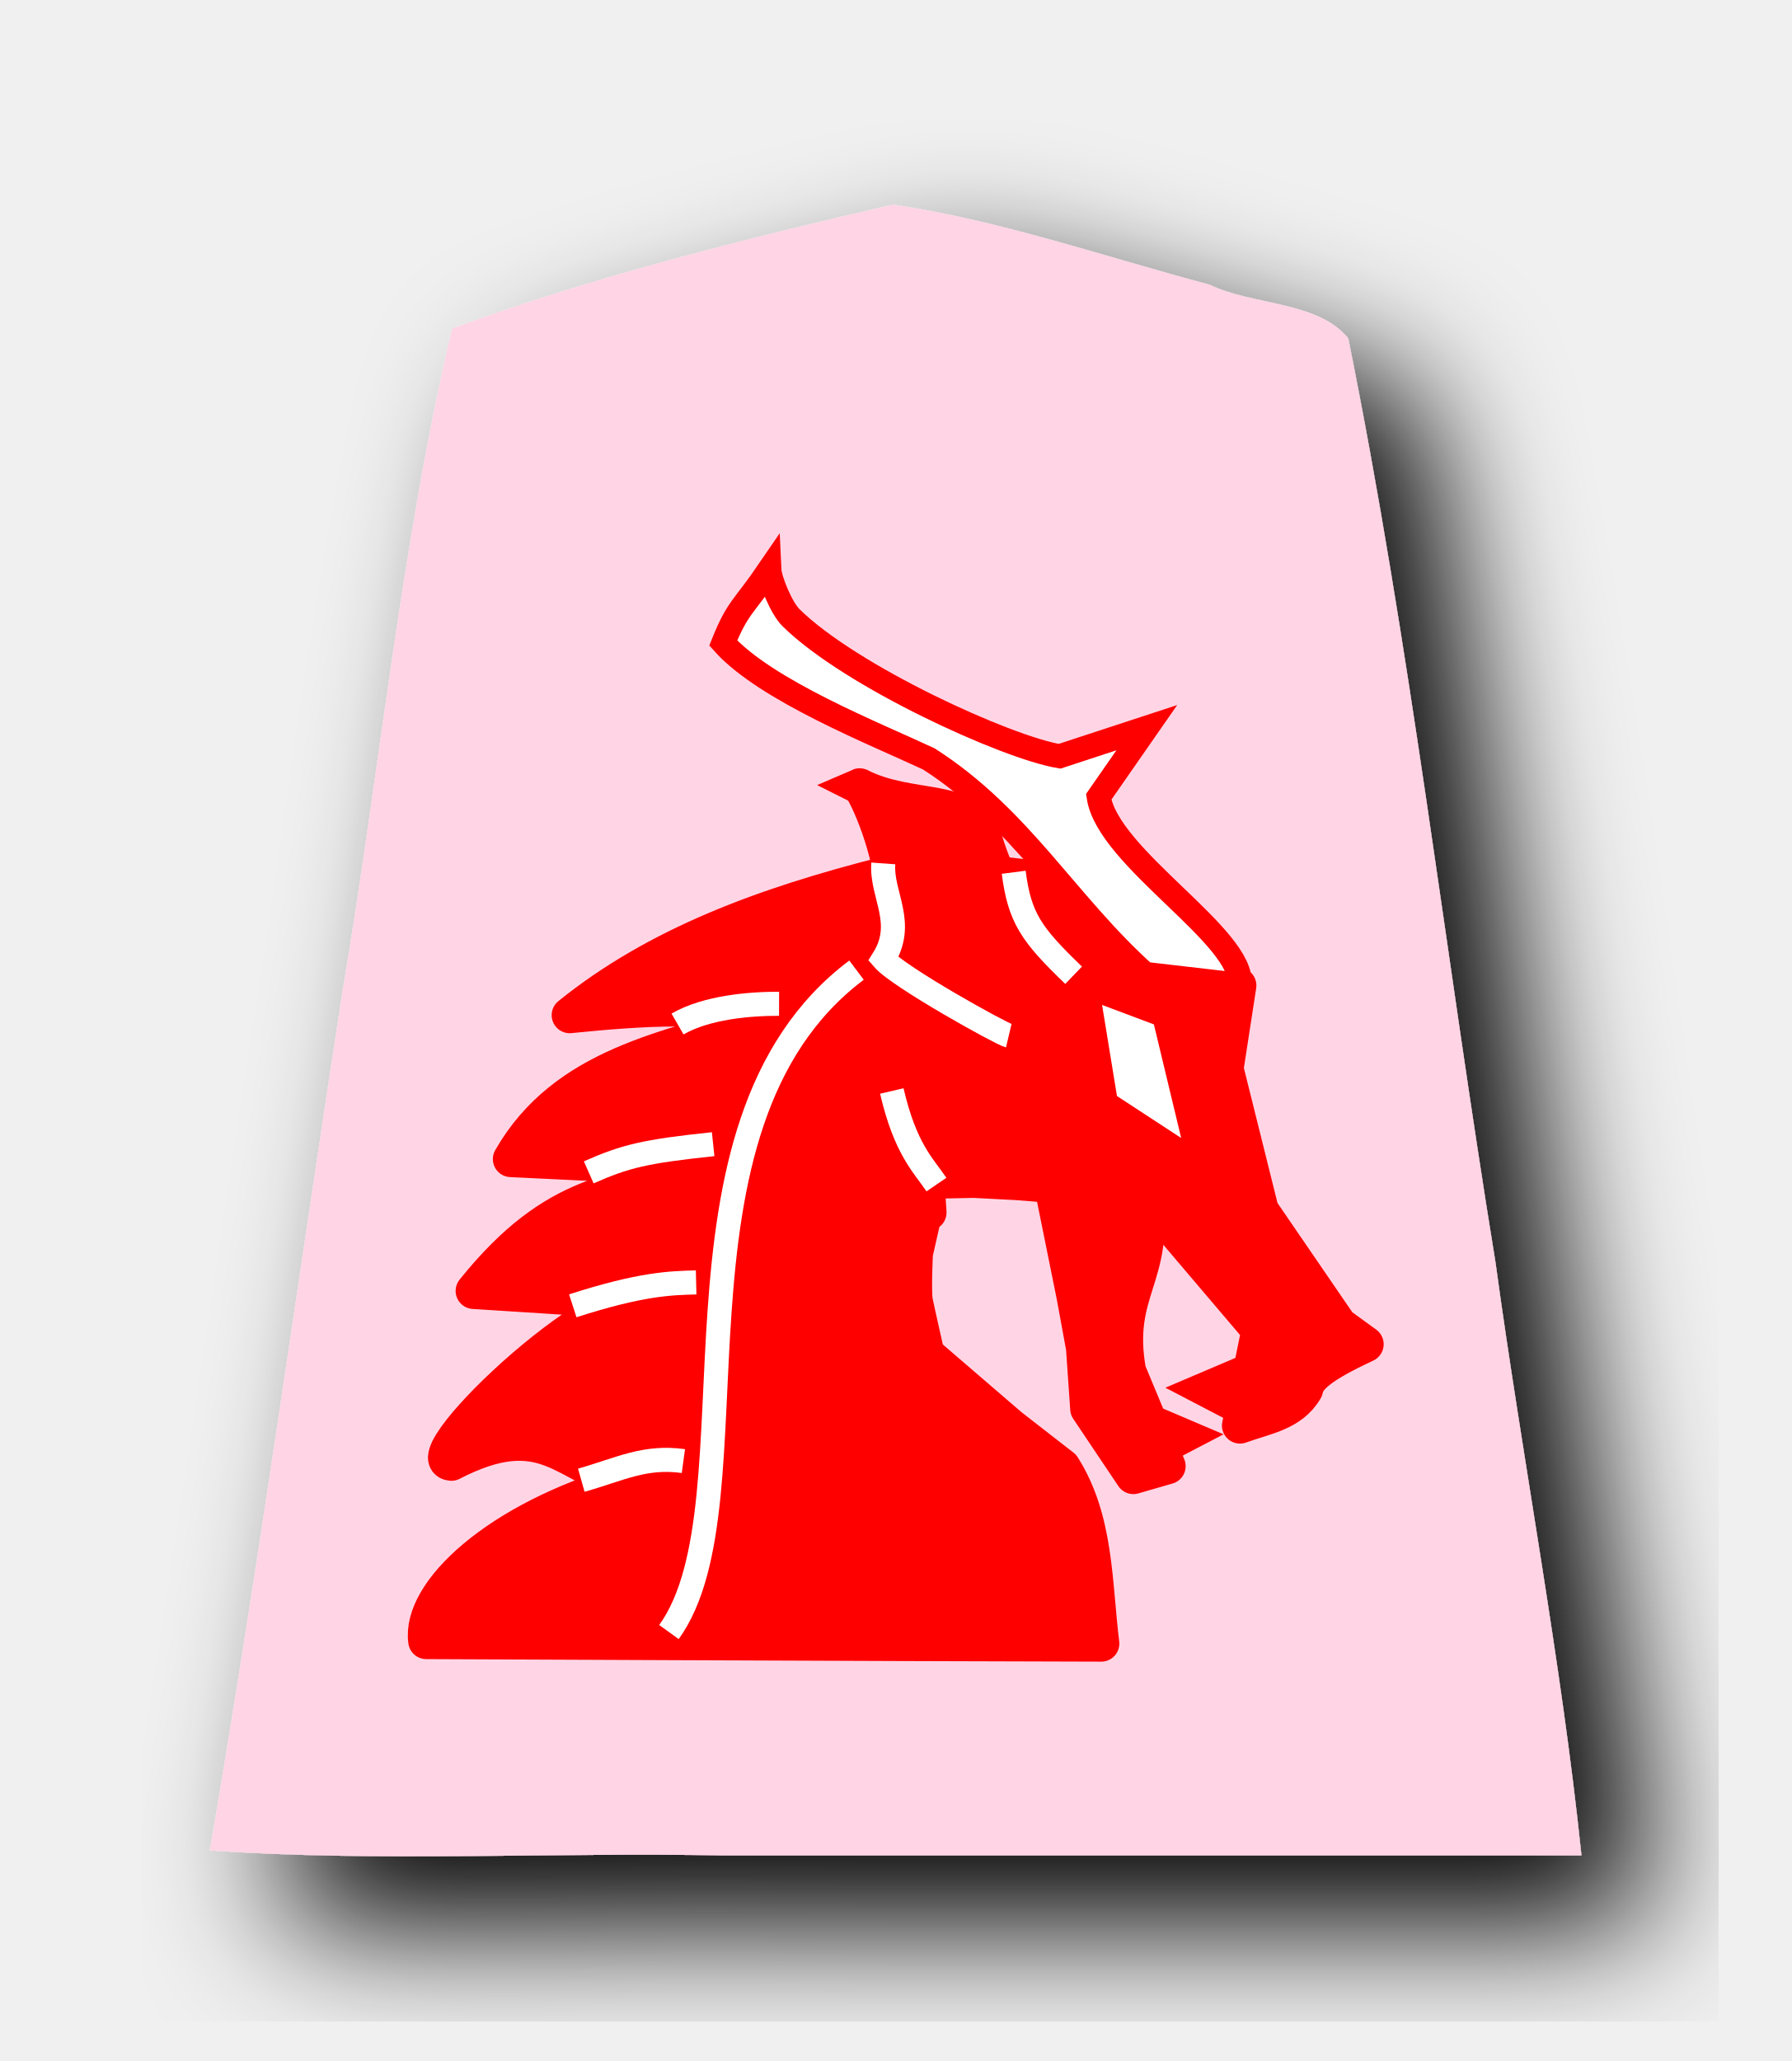
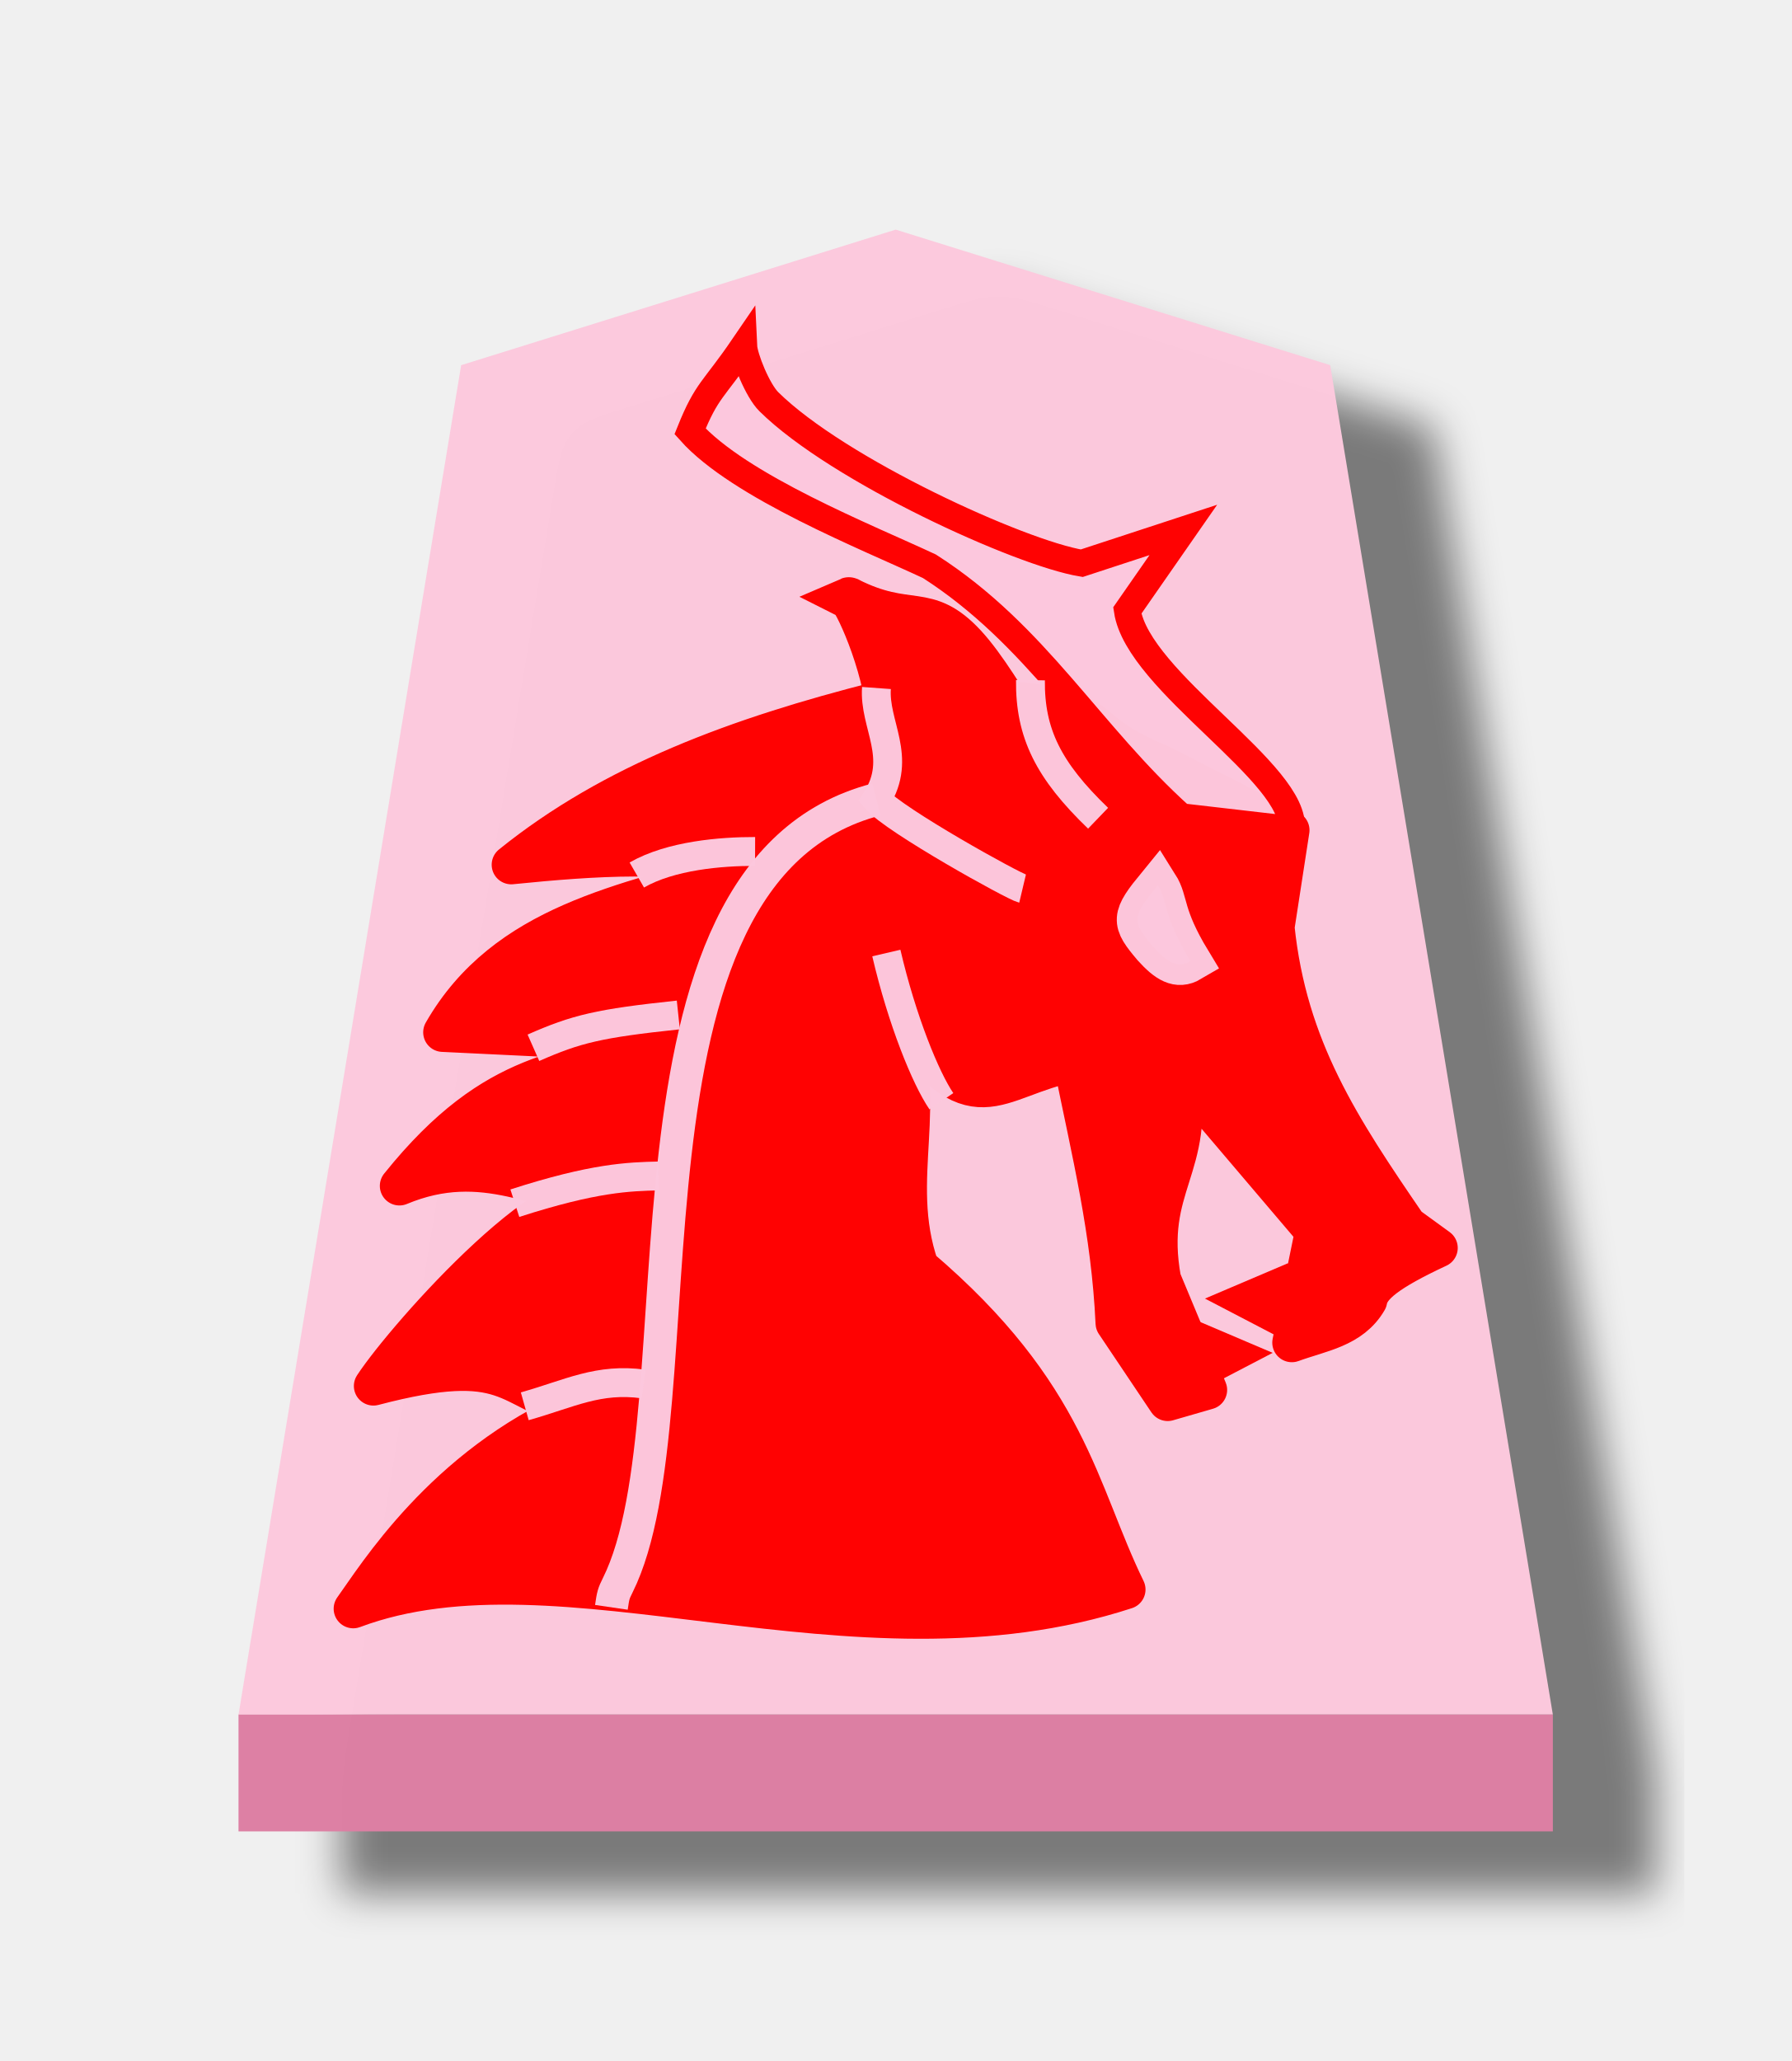
<svg xmlns="http://www.w3.org/2000/svg" width="52.157" height="60" version="1.1" id="svg1717">
  <defs id="defs1721">
    <filter style="color-interpolation-filters:sRGB" id="filter1552">
      <feFlood flood-opacity="0.498" flood-color="rgb(0,0,0)" result="flood" id="feFlood1542" />
      <feComposite in="flood" in2="SourceGraphic" operator="in" result="composite1" id="feComposite1544" />
      <feGaussianBlur in="composite1" stdDeviation="2.5" result="blur" id="feGaussianBlur1546" />
      <feOffset dx="4.57967e-15" dy="4.41314e-15" result="offset" id="feOffset1548" />
      <feComposite in="SourceGraphic" in2="offset" operator="over" result="composite2" id="feComposite1550" />
    </filter>
    <filter style="color-interpolation-filters:sRGB" id="filter1540">
      <feFlood flood-opacity="0.498" flood-color="rgb(0,0,0)" result="flood" id="feFlood1530" />
      <feComposite in="flood" in2="SourceGraphic" operator="in" result="composite1" id="feComposite1532" />
      <feGaussianBlur in="composite1" stdDeviation="2.5" result="blur" id="feGaussianBlur1534" />
      <feOffset dx="4.57967e-15" dy="4.41314e-15" result="offset" id="feOffset1536" />
      <feComposite in="SourceGraphic" in2="offset" operator="over" result="composite2" id="feComposite1538" />
    </filter>
    <filter id="drop-shadow-9">
      <feGaussianBlur in="SourceAlpha" result="blur" stdDeviation="2" id="feGaussianBlur5056" />
      <feOffset result="offsetBlur" dx="2" dy="2" id="feOffset5058" />
      <feBlend in="SourceGraphic" in2="offsetBlur" mode="normal" id="feBlend5060" />
    </filter>
    <filter id="drop-shadow-2">
      <feGaussianBlur in="SourceAlpha" result="blur" stdDeviation="2" id="feGaussianBlur6807" />
      <feOffset result="offsetBlur" dx="2" dy="2" id="feOffset6809" />
      <feBlend in="SourceGraphic" in2="offsetBlur" mode="normal" id="feBlend6811" />
    </filter>
    <filter id="drop-shadow-2-8">
      <feGaussianBlur in="SourceAlpha" result="blur" stdDeviation="2" id="feGaussianBlur6807-2" />
      <feOffset result="offsetBlur" dx="2" dy="2" id="feOffset6809-8" />
      <feBlend in="SourceGraphic" in2="offsetBlur" mode="normal" id="feBlend6811-0" />
    </filter>
    <filter id="drop-shadow-6">
      <feGaussianBlur in="SourceAlpha" result="blur" stdDeviation="2" id="feGaussianBlur5056-9" />
      <feOffset result="offsetBlur" dx="2" dy="2" id="feOffset5058-0" />
      <feBlend in="SourceGraphic" in2="offsetBlur" mode="normal" id="feBlend5060-9" />
    </filter>
    <filter id="drop-shadow-27">
      <feGaussianBlur in="SourceAlpha" result="blur" stdDeviation="2" id="feGaussianBlur5056-5" />
      <feOffset result="offsetBlur" dx="2" dy="2" id="feOffset5058-6" />
      <feBlend in="SourceGraphic" in2="offsetBlur" mode="normal" id="feBlend5060-96" />
    </filter>
    <filter id="drop-shadow-2-88">
      <feGaussianBlur in="SourceAlpha" result="blur" stdDeviation="2" id="feGaussianBlur6807-1" />
      <feOffset result="offsetBlur" dx="2" dy="2" id="feOffset6809-5" />
      <feBlend in="SourceGraphic" in2="offsetBlur" mode="normal" id="feBlend6811-7" />
    </filter>
    <filter id="drop-shadow-2-6">
      <feGaussianBlur in="SourceAlpha" result="blur" stdDeviation="2" id="feGaussianBlur6807-4" />
      <feOffset result="offsetBlur" dx="2" dy="2" id="feOffset6809-6" />
      <feBlend in="SourceGraphic" in2="offsetBlur" mode="normal" id="feBlend6811-8" />
    </filter>
    <filter id="drop-shadow-62">
      <feGaussianBlur in="SourceAlpha" result="blur" stdDeviation="2" id="feGaussianBlur5056-7" />
      <feOffset result="offsetBlur" dx="2" dy="2" id="feOffset5058-9" />
      <feBlend in="SourceGraphic" in2="offsetBlur" mode="normal" id="feBlend5060-1" />
    </filter>
    <filter id="drop-shadow-1">
      <feGaussianBlur in="SourceAlpha" result="blur" stdDeviation="2" id="feGaussianBlur5056-0" />
      <feOffset result="offsetBlur" dx="2" dy="2" id="feOffset5058-7" />
      <feBlend in="SourceGraphic" in2="offsetBlur" mode="normal" id="feBlend5060-4" />
    </filter>
+     <filter id="drop-shadow-2-67">
+       <feGaussianBlur in="SourceAlpha" result="blur" stdDeviation="2" id="feGaussianBlur6807-7" />
+       <feOffset result="offsetBlur" dx="2" dy="2" id="feOffset6809-4" />
+       <feBlend in="SourceGraphic" in2="offsetBlur" mode="normal" id="feBlend6811-74" />
+     </filter>
+     <filter id="drop-shadow-2-86">
+       <feGaussianBlur in="SourceAlpha" result="blur" stdDeviation="2" id="feGaussianBlur6807-6" />
+       <feOffset result="offsetBlur" dx="2" dy="2" id="feOffset6809-9" />
+       <feBlend in="SourceGraphic" in2="offsetBlur" mode="normal" id="feBlend6811-1" />
+     </filter>
+     <filter id="drop-shadow-22">
+       <feGaussianBlur in="SourceAlpha" result="blur" stdDeviation="2" id="feGaussianBlur5056-0-5" />
+       <feOffset result="offsetBlur" dx="2" dy="2" id="feOffset5058-0-0" />
+       <feBlend in="SourceGraphic" in2="offsetBlur" mode="normal" id="feBlend5060-0" />
+     </filter>
+     <filter id="drop-shadow-2-8-6">
+       <feGaussianBlur in="SourceAlpha" result="blur" stdDeviation="2" id="feGaussianBlur6807-40" />
+       <feOffset result="offsetBlur" dx="2" dy="2" id="feOffset6809-4-3" />
+       <feBlend in="SourceGraphic" in2="offsetBlur" mode="normal" id="feBlend6811-3" />
+     </filter>
+     <filter id="drop-shadow-5">
+       <feGaussianBlur in="SourceAlpha" result="blur" stdDeviation="2" id="feGaussianBlur5056-6" />
+       <feOffset result="offsetBlur" dx="2" dy="2" id="feOffset5058-2" />
+       <feBlend in="SourceGraphic" in2="offsetBlur" mode="normal" id="feBlend5060-8" />
+     </filter>
+     <filter id="drop-shadow-5-9">
+       <feGaussianBlur in="SourceAlpha" result="blur" stdDeviation="2" id="feGaussianBlur5056-6-0" />
+       <feOffset result="offsetBlur" dx="2" dy="2" id="feOffset5058-2-0" />
+       <feBlend in="SourceGraphic" in2="offsetBlur" mode="normal" id="feBlend5060-8-3" />
+     </filter>
+     <filter id="drop-shadow-2-84">
+       <feGaussianBlur in="SourceAlpha" result="blur" stdDeviation="2" id="feGaussianBlur6807-9" />
+       <feOffset result="offsetBlur" dx="2" dy="2" id="feOffset6809-5-9" />
+       <feBlend in="SourceGraphic" in2="offsetBlur" mode="normal" id="feBlend6811-1-9" />
+     </filter>
+     <filter id="drop-shadow-2-84-4">
+       <feGaussianBlur in="SourceAlpha" result="blur" stdDeviation="2" id="feGaussianBlur6807-9-5" />
+       <feOffset result="offsetBlur" dx="2" dy="2" id="feOffset6809-5-7" />
+       <feBlend in="SourceGraphic" in2="offsetBlur" mode="normal" id="feBlend6811-1-1" />
+     </filter>
+     <filter id="drop-shadow-5-1">
+       <feGaussianBlur in="SourceAlpha" result="blur" stdDeviation="2" id="feGaussianBlur5056-6-9" />
+       <feOffset result="offsetBlur" dx="2" dy="2" id="feOffset5058-2-6" />
+       <feBlend in="SourceGraphic" in2="offsetBlur" mode="normal" id="feBlend5060-8-9" />
+     </filter>
+     <filter id="drop-shadow-5-1-3">
+       <feGaussianBlur in="SourceAlpha" result="blur" stdDeviation="2" id="feGaussianBlur5056-6-9-6" />
+       <feOffset result="offsetBlur" dx="2" dy="2" id="feOffset5058-2-6-1" />
+       <feBlend in="SourceGraphic" in2="offsetBlur" mode="normal" id="feBlend5060-8-9-7" />
+     </filter>
+     <filter id="drop-shadow-2-84-1">
+       <feGaussianBlur in="SourceAlpha" result="blur" stdDeviation="2" id="feGaussianBlur6807-9-0" />
+       <feOffset result="offsetBlur" dx="2" dy="2" id="feOffset6809-5-3" />
+       <feBlend in="SourceGraphic" in2="offsetBlur" mode="normal" id="feBlend6811-1-0" />
+     </filter>
+     <filter id="drop-shadow-2-84-1-0">
+       <feGaussianBlur in="SourceAlpha" result="blur" stdDeviation="2" id="feGaussianBlur6807-9-0-0" />
+       <feOffset result="offsetBlur" dx="2" dy="2" id="feOffset6809-5-3-6" />
+       <feBlend in="SourceGraphic" in2="offsetBlur" mode="normal" id="feBlend6811-1-0-3" />
+     </filter>
+     <filter id="drop-shadow-5-1-2">
+       <feGaussianBlur in="SourceAlpha" result="blur" stdDeviation="2" id="feGaussianBlur5056-6-9-8" />
+       <feOffset result="offsetBlur" dx="2" dy="2" id="feOffset5058-2-6-5" />
+       <feBlend in="SourceGraphic" in2="offsetBlur" mode="normal" id="feBlend5060-8-9-1" />
+     </filter>
+     <filter id="drop-shadow-5-1-2-8">
+       <feGaussianBlur in="SourceAlpha" result="blur" stdDeviation="2" id="feGaussianBlur5056-6-9-8-3" />
+       <feOffset result="offsetBlur" dx="2" dy="2" id="feOffset5058-2-6-5-7" />
+       <feBlend in="SourceGraphic" in2="offsetBlur" mode="normal" id="feBlend5060-8-9-1-4" />
+     </filter>
+     <filter id="drop-shadow-2-84-1-0-0">
+       <feGaussianBlur in="SourceAlpha" result="blur" stdDeviation="2" id="feGaussianBlur6807-9-0-9" />
+       <feOffset result="offsetBlur" dx="2" dy="2" id="feOffset6809-5-3-1" />
+       <feBlend in="SourceGraphic" in2="offsetBlur" mode="normal" id="feBlend6811-1-0-0" />
+     </filter>
+     <filter id="drop-shadow-2-84-1-0-1">
+       <feGaussianBlur in="SourceAlpha" result="blur" stdDeviation="2" id="feGaussianBlur6807-9-0-9-0" />
+       <feOffset result="offsetBlur" dx="2" dy="2" id="feOffset6809-5-3-1-2" />
+       <feBlend in="SourceGraphic" in2="offsetBlur" mode="normal" id="feBlend6811-1-0-0-7" />
+     </filter>
+     <filter id="drop-shadow-5-1-1">
+       <feGaussianBlur in="SourceAlpha" result="blur" stdDeviation="2" id="feGaussianBlur5056-6-9-88" />
+       <feOffset result="offsetBlur" dx="2" dy="2" id="feOffset5058-2-6-1-6" />
+       <feBlend in="SourceGraphic" in2="offsetBlur" mode="normal" id="feBlend5060-8-9-5" />
+     </filter>
+     <filter id="drop-shadow-2-84-1-4">
+       <feGaussianBlur in="SourceAlpha" result="blur" stdDeviation="2" id="feGaussianBlur6807-9-0-2" />
+       <feOffset result="offsetBlur" dx="2" dy="2" id="feOffset6809-5-3-5" />
+       <feBlend in="SourceGraphic" in2="offsetBlur" mode="normal" id="feBlend6811-1-0-4" />
+     </filter>
+     <filter style="color-interpolation-filters:sRGB" id="filter4363">
+       <feFlood flood-opacity="0.498" flood-color="rgb(0,0,0)" result="flood" id="feFlood4353" />
+       <feComposite in="flood" in2="SourceGraphic" operator="in" result="composite1" id="feComposite4355" />
+       <feGaussianBlur in="composite1" stdDeviation="1" result="blur" id="feGaussianBlur4357" />
+       <feOffset dx="5" dy="3" result="offset" id="feOffset4359" />
+       <feComposite in="SourceGraphic" in2="offset" operator="over" result="composite2" id="feComposite4361" />
+     </filter>
+     <filter style="color-interpolation-filters:sRGB" id="filter4195">
+       <feFlood flood-opacity="0.498" flood-color="rgb(0,0,0)" result="flood" id="feFlood4185" />
+       <feComposite in="flood" in2="SourceGraphic" operator="in" result="composite1" id="feComposite4187" />
+       <feGaussianBlur in="composite1" stdDeviation="1" result="blur" id="feGaussianBlur4189" />
+       <feOffset dx="5" dy="3" result="offset" id="feOffset4191" />
+       <feComposite in="SourceGraphic" in2="offset" operator="over" result="composite2" id="feComposite4193" />
+     </filter>
+     <filter style="color-interpolation-filters:sRGB" id="filter4459">
+       <feFlood flood-opacity="0.498" flood-color="rgb(0,0,0)" result="flood" id="feFlood4449" />
+       <feComposite in="flood" in2="SourceGraphic" operator="in" result="composite1" id="feComposite4451" />
+       <feGaussianBlur in="composite1" stdDeviation="1" result="blur" id="feGaussianBlur4453" />
+       <feOffset dx="5" dy="3" result="offset" id="feOffset4455" />
+       <feComposite in="SourceGraphic" in2="offset" operator="over" result="composite2" id="feComposite4457" />
+     </filter>
+     <filter style="color-interpolation-filters:sRGB" id="filter4447">
+       <feFlood flood-opacity="0.498" flood-color="rgb(0,0,0)" result="flood" id="feFlood4437" />
+       <feComposite in="flood" in2="SourceGraphic" operator="in" result="composite1" id="feComposite4439" />
+       <feGaussianBlur in="composite1" stdDeviation="1" result="blur" id="feGaussianBlur4441" />
+       <feOffset dx="5" dy="3" result="offset" id="feOffset4443" />
+       <feComposite in="SourceGraphic" in2="offset" operator="over" result="composite2" id="feComposite4445" />
+     </filter>
+     <filter style="color-interpolation-filters:sRGB" id="filter4351">
+       <feFlood flood-opacity="0.498" flood-color="rgb(0,0,0)" result="flood" id="feFlood4341" />
+       <feComposite in="flood" in2="SourceGraphic" operator="in" result="composite1" id="feComposite4343" />
+       <feGaussianBlur in="composite1" stdDeviation="1" result="blur" id="feGaussianBlur4345" />
+       <feOffset dx="5" dy="3" result="offset" id="feOffset4347" />
+       <feComposite in="SourceGraphic" in2="offset" operator="over" result="composite2" id="feComposite4349" />
+     </filter>
+     <filter style="color-interpolation-filters:sRGB" id="filter4207">
+       <feFlood flood-opacity="0.498" flood-color="rgb(0,0,0)" result="flood" id="feFlood4197" />
+       <feComposite in="flood" in2="SourceGraphic" operator="in" result="composite1" id="feComposite4199" />
+       <feGaussianBlur in="composite1" stdDeviation="1" result="blur" id="feGaussianBlur4201" />
+       <feOffset dx="5" dy="3" result="offset" id="feOffset4203" />
+       <feComposite in="SourceGraphic" in2="offset" operator="over" result="composite2" id="feComposite4205" />
+     </filter>
+     <filter style="color-interpolation-filters:sRGB" id="filter4471">
+       <feFlood flood-opacity="0.498" flood-color="rgb(0,0,0)" result="flood" id="feFlood4461" />
+       <feComposite in="flood" in2="SourceGraphic" operator="in" result="composite1" id="feComposite4463" />
+       <feGaussianBlur in="composite1" stdDeviation="1" result="blur" id="feGaussianBlur4465" />
+       <feOffset dx="5" dy="3" result="offset" id="feOffset4467" />
+       <feComposite in="SourceGraphic" in2="offset" operator="over" result="composite2" id="feComposite4469" />
+     </filter>
+     <filter style="color-interpolation-filters:sRGB" id="filter4435">
+       <feFlood flood-opacity="0.498" flood-color="rgb(0,0,0)" result="flood" id="feFlood4425" />
+       <feComposite in="flood" in2="SourceGraphic" operator="in" result="composite1" id="feComposite4427" />
+       <feGaussianBlur in="composite1" stdDeviation="1" result="blur" id="feGaussianBlur4429" />
+       <feOffset dx="5" dy="3" result="offset" id="feOffset4431" />
+       <feComposite in="SourceGraphic" in2="offset" operator="over" result="composite2" id="feComposite4433" />
+     </filter>
+     <filter style="color-interpolation-filters:sRGB" id="filter4339">
+       <feFlood flood-opacity="0.498" flood-color="rgb(0,0,0)" result="flood" id="feFlood4329" />
+       <feComposite in="flood" in2="SourceGraphic" operator="in" result="composite1" id="feComposite4331" />
+       <feGaussianBlur in="composite1" stdDeviation="1" result="blur" id="feGaussianBlur4333" />
+       <feOffset dx="5" dy="3" result="offset" id="feOffset4335" />
+       <feComposite in="SourceGraphic" in2="offset" operator="over" result="composite2" id="feComposite4337" />
+     </filter>
+     <filter style="color-interpolation-filters:sRGB" id="filter4219">
+       <feFlood flood-opacity="0.498" flood-color="rgb(0,0,0)" result="flood" id="feFlood4209" />
+       <feComposite in="flood" in2="SourceGraphic" operator="in" result="composite1" id="feComposite4211" />
+       <feGaussianBlur in="composite1" stdDeviation="1" result="blur" id="feGaussianBlur4213" />
+       <feOffset dx="5" dy="3" result="offset" id="feOffset4215" />
+       <feComposite in="SourceGraphic" in2="offset" operator="over" result="composite2" id="feComposite4217" />
+     </filter>
  </defs>
  <filter id="drop-shadow">
    <feGaussianBlur in="SourceAlpha" result="blur" stdDeviation="2" id="feGaussianBlur1692" />
    <feOffset result="offsetBlur" dx="2" dy="2" id="feOffset1694" />
    <feBlend in="SourceGraphic" in2="offsetBlur" mode="normal" id="feBlend1696" />
  </filter>
-   <g transform="translate(-122.9875,-81.45756)" style="display:inline" id="g9367">
-     <g transform="translate(159.948,81.17888)" id="g5867" style="display:inline;fill:#ffd5e5;fill-opacity:1;filter:url(#drop-shadow-1)">
-       <path d="m -10.96,6.237 c -4.319,1 -8.69,2.088 -12.838,3.608 -1.492,6.331 -2.103,12.88 -3.191,19.305 -1.285,8.332 -2.439,16.689 -3.86,24.997 4.847,0.346 10,0.05 14.963,0.148 H 9.085 c -0.585,-5.657 -1.718,-11.523 -2.502,-17.26 -1.462,-8.96 -2.486,-18.012 -4.288,-26.903 -0.885,-1.093 -2.799,-0.957 -4.037,-1.564 -3.053,-0.81 -6.099,-1.875 -9.218,-2.332 z" id="path5865" style="fill:#ffd5e5;fill-opacity:1" />
+   <g transform="translate(-93.6097,-49.28016)" style="opacity:0.99" id="g5018">
+     <g style="filter:url(#filter4219)" transform="matrix(0.6,0,0,0.6,-0.2456695,-2.835138)" id="g4054">
+       <g id="g15654" transform="matrix(1.05,0,0,1.05,-10.50478,-8.770026)" style="opacity:1">
+         <g id="g15661">
+           <g transform="matrix(1.573035,0,0,1.463028,219.5209,92.57744)" id="g55026-924" style="fill:#75581b;fill-opacity:1" />
+           <g style="fill:#ffd5e5;fill-opacity:1" id="g5765-2" transform="matrix(1.573035,0,0,1.463028,218.5311,90.86785)">
+             <path style="fill:#fcc8dc;fill-opacity:0.992;stroke-width:1" id="path5763-72" d="M -11.541,7.394 -24.308,11.676 -30.849,54.296 7.766,54.296 1.225,11.675 Z" />
+           </g>
+         </g>
+       </g>
+       <path id="path1890-5-9" d="m 168,170.049 v 5.669 l 63.78,-3e-5 v -5.669 z" style="opacity:1;fill:#dc7ea2;fill-opacity:0.992;stroke:none;stroke-width:0.3;stroke-linecap:butt;stroke-linejoin:miter;stroke-miterlimit:4;stroke-dasharray:none;stroke-opacity:1" />
    </g>
-     <g style="display:inline" id="g6025" transform="matrix(-0.7005504,0,0,0.7005504,698.2499,-19.09643)">
-       <g style="display:inline;stroke:#ff0000" id="g6015" transform="translate(4.121665,59)">
-         <g id="g5997" transform="matrix(0.5770575,0,0,0.5770575,833.7214,78.92531)" style="display:inline;stroke:#ff0000;stroke-width:2.599;stroke-miterlimit:4;stroke-dasharray:none">
-           <path id="path5993" d="m -99.87,72.614 c -7.78,0.586 -4.396,1.589 -10.239,4.008 l -7.995,4.072 0.925,6.001 -2.541,10.202 -5.646,8.243 -1.906,1.385 c 3.131,1.462 4.202,2.343 4.36,3.242 1.005,1.731 2.906,1.962 4.689,2.614 l -1.404,-6.879 8.357,-9.827 c -1.069,5.91 2.171,6.923 1.106,12.803 l -2.846,6.828 2.467,0.713 3.25,-4.845 0.305,-4.399 0.686,-3.735 1.616,-7.992 2.537,-0.199 3.095,-0.161 3.412,0.068 -0.145,2.286 2.936,-4.894 -2.657,4.754 0.699,3.076 c 0,0 0.14,2.797 0,3.496 -0.14,0.699 -0.839,3.775 -0.839,3.775 l -6.013,5.174 -3.775,2.936 c -2.415,3.807 -2.26,8.363 -2.797,12.725 16.206,-0.035 48.618,-0.182 48.618,-0.182 0.49,-3.49 -5.099,-8.75 -14.357,-11.435 4.418,-1.137 5.827,-4.874 12.548,-1.406 2.959,-0.228 -11.977,-14.33 -14.779,-11.532 l 13.173,-0.842 c -6.098,-7.596 -10.395,-6.791 -15.394,-8.884 l 6.317,-0.304 6.396,-0.308 c -3.868,-6.756 -11.321,-7.973 -18.227,-10.033 3.534,-1.207 8.844,-0.849 13.991,-0.33 -6.281,-5.071 -14.012,-7.917 -22.742,-10.13" style="fill:#ff0000;stroke:#ff0000;stroke-width:2.599;stroke-linecap:butt;stroke-linejoin:round;stroke-miterlimit:4;stroke-dasharray:none;stroke-opacity:1" />
-           <path id="path5995" d="m -109.935,84.098 -0.984,0.37 -1.04,4.328 1.406,-0.919 z" style="fill:#ffffff;stroke:#ffffff;stroke-width:2.599;stroke-linecap:butt;stroke-linejoin:miter;stroke-miterlimit:4;stroke-dasharray:none;stroke-opacity:1" />
+     <g style="display:inline;opacity:1" id="g6025" transform="matrix(-0.8158271,0,0,0.8158271,759.1014,-77.06288)">
+       <g style="display:inline;stroke:#ff0000" id="g6015-7" transform="translate(4.121665,59)">
+         <g id="g5997-7" transform="matrix(0.5770575,0,0,0.5770575,833.7214,78.92531)" style="display:inline;stroke:#ff0000;stroke-width:2.599;stroke-miterlimit:4;stroke-dasharray:none">
+           <path id="path5993-8" d="m -99.87,72.614 c -7.78,0.586 -4.396,1.589 -10.239,4.008 l -7.995,4.072 0.925,6.001 c -0.772,7.489 -4.086,12.458 -8.187,18.445 l -1.906,1.385 c 3.131,1.462 4.202,2.343 4.36,3.242 1.005,1.731 2.906,1.962 4.689,2.614 l -1.404,-6.879 8.357,-9.827 c -1.069,5.91 2.171,6.923 1.106,12.803 l -2.846,6.828 2.467,0.713 3.25,-4.845 c 0.265,-5.698 1.452,-10.41 2.608,-16.125 4.941,0.959 6.067,4.203 11.11,-2.966 -2.428,5.368 0.319,10.072 -1.61,15.629 -9.267,7.895 -9.809,13.852 -12.777,19.936 16.922,5.52 34.885,-3.645 47.789,1.187 -1.395,-1.919 -5.585,-8.811 -13.798,-12.367 4.418,-1.137 3.963,-3.662 12.548,-1.406 -1.982,-3.024 -11.977,-14.33 -14.779,-11.532 4.38,-0.312 7.877,-3.05 13.173,-0.842 -6.098,-7.596 -10.395,-6.791 -15.394,-8.884 l 6.317,-0.304 6.396,-0.308 c -3.868,-6.756 -11.321,-7.973 -18.227,-10.033 3.534,-1.207 8.844,-0.849 13.991,-0.33 -6.281,-5.071 -14.012,-7.917 -22.742,-10.13" style="fill:#ff0000;stroke:#ff0000;stroke-width:2.422;stroke-linecap:butt;stroke-linejoin:round;stroke-miterlimit:4;stroke-dasharray:none;stroke-opacity:1" />
+           <path id="path5995-1" d="m -109.935,84.098 c -0.65,1.03 -0.28,1.823 -2.024,4.698 0.796,0.469 1.453,0.056 2.315,-0.896 1.332,-1.579 1.355,-1.792 -0.291,-3.802 z" style="fill:#fcc7dc;fill-opacity:0.988;stroke:#fcc7dc;stroke-width:2.549;stroke-linecap:butt;stroke-linejoin:miter;stroke-miterlimit:4;stroke-dasharray:none;stroke-opacity:0.988" />
        </g>
-         <path style="display:inline;fill:#ffffff;stroke:#ff0000;stroke-width:1;stroke-linecap:butt;stroke-linejoin:miter;stroke-miterlimit:4;stroke-dasharray:none;stroke-opacity:1" d="m 765.516,125.462 c -0.232,-1.976 5.474,-5.258 5.857,-7.812 l -2,-2.875 3.625,1.188 c 2.198,-0.363 8.69,-3.318 11.166,-5.762 0.404,-0.399 0.877,-1.577 0.896,-1.988 1.092,1.6 1.312,1.543 1.917,3.045 -1.766,1.976 -6.346,3.785 -8.542,4.814 -3.834,2.455 -5.71,5.991 -8.986,8.935 z" id="path5999" />
-         <path style="display:inline;fill:#ff0000;stroke:#ff0000;stroke-width:1.5;stroke-linecap:butt;stroke-linejoin:miter;stroke-miterlimit:4;stroke-dasharray:none;stroke-opacity:1" d="m 772.686,124.962 c 1.479,-1.042 2.853,-3.558 3.443,-5.552 0.545,-1.839 3.028,-1.108 5.182,-2.198 -0.129,-0.056 -1.26,2.287 -1.405,4.325 -0.083,1.163 0.788,2.395 0.757,2.6 -0.357,2.4 -4.694,2.588 -5.54,3.45" id="path6001" />
-         <path style="fill:#ff0000;stroke:#ff0000;stroke-width:1px;stroke-linecap:butt;stroke-linejoin:miter;stroke-opacity:1" d="m 765.483,143.265 1.949,-1.016 -1.989,-0.847" id="path6003" />
-         <path style="fill:none;stroke:#ffffff;stroke-width:1;stroke-linecap:butt;stroke-linejoin:miter;stroke-miterlimit:4;stroke-dasharray:none;stroke-opacity:1" d="m 781.438,124.851 c 8.686,6.53 3.892,22.091 7.795,27.506" id="path6005" />
-         <path id="path6007" d="m 778.115,133.762 c 0.56,-0.82 1.296,-1.486 1.856,-3.889" style="fill:none;stroke:#ffffff;stroke-width:1px;stroke-linecap:butt;stroke-linejoin:miter;stroke-opacity:1" />
-         <path id="path6009" d="m 772.415,125.063 c 1.765,-1.698 2.245,-2.384 2.49,-4.279" style="fill:none;stroke:#ffffff;stroke-width:1;stroke-linecap:butt;stroke-linejoin:miter;stroke-miterlimit:4;stroke-dasharray:none;stroke-opacity:1" />
-         <path id="path6011" d="m 775.11,127.575 c 0.32,-0.076 4.564,-2.431 5.215,-3.182 -0.947,-1.51 0.095,-2.669 -10e-6,-3.977" style="fill:none;stroke:#ffffff;stroke-width:1;stroke-linecap:butt;stroke-linejoin:miter;stroke-miterlimit:4;stroke-dasharray:none;stroke-opacity:1" />
-         <path id="path6013" d="m 769.302,145.202 -1.949,-1.016 1.989,-0.847" style="fill:#ff0000;stroke:#ff0000;stroke-width:1px;stroke-linecap:butt;stroke-linejoin:miter;stroke-opacity:1" />
+         <path style="display:inline;fill:#fcc7dc;fill-opacity:0.988;stroke:#ff0000;stroke-width:0.956;stroke-linecap:butt;stroke-linejoin:miter;stroke-miterlimit:4;stroke-dasharray:none;stroke-opacity:1" d="m 765.516,125.462 c -0.232,-1.976 5.474,-5.258 5.857,-7.812 l -2,-2.875 3.625,1.188 c 2.198,-0.363 8.69,-3.318 11.166,-5.762 0.404,-0.399 0.877,-1.577 0.896,-1.988 1.092,1.6 1.312,1.543 1.917,3.045 -1.766,1.976 -6.346,3.785 -8.542,4.814 -3.834,2.455 -5.71,5.991 -8.986,8.935 z" id="path5999-4" />
+         <path style="display:inline;fill:#ff0000;stroke:#ff0000;stroke-width:1.5;stroke-linecap:butt;stroke-linejoin:miter;stroke-miterlimit:4;stroke-dasharray:none;stroke-opacity:1" d="m 772.686,124.962 c 1.479,-1.042 3.052,-4.564 4.465,-6.09 1.406,-1.517 2.006,-0.57 4.16,-1.66 -0.129,-0.056 -1.26,2.287 -1.405,4.325 -0.083,1.163 0.788,2.395 0.757,2.6 -0.357,2.4 -4.694,2.588 -5.54,3.45" id="path6001-9" />
+         <path style="fill:#ff0000;stroke:#ff0000;stroke-width:1px;stroke-linecap:butt;stroke-linejoin:miter;stroke-opacity:1" d="m 765.483,143.265 1.949,-1.016 -1.989,-0.847" id="path6003-5" />
+         <path style="fill:none;stroke:#fcc7dc;stroke-width:1.177;stroke-linecap:butt;stroke-linejoin:miter;stroke-miterlimit:4;stroke-dasharray:none;stroke-opacity:0.988" d="m 780.325,124.393 c 9.962,2.579 6.124,21.803 9.235,28.043 0.149,0.3 0.161,0.347 0.225,0.785" id="path6005-2" />
+         <path id="path6007-4" d="m 778.008,135.161 c 0.56,-0.82 1.404,-2.885 1.964,-5.288" style="fill:none;stroke:#fcc7dc;stroke-width:1.03;stroke-linecap:butt;stroke-linejoin:miter;stroke-miterlimit:4;stroke-dasharray:none;stroke-opacity:0.988" />
+         <path id="path6009-8" d="m 772.415,125.063 c 1.765,-1.698 2.435,-3.03 2.414,-4.926" style="fill:none;stroke:#fcc7dc;stroke-width:1.03;stroke-linecap:butt;stroke-linejoin:miter;stroke-miterlimit:4;stroke-dasharray:none;stroke-opacity:0.988" />
+         <path id="path6011-8" d="m 775.11,127.575 c 0.32,-0.076 4.564,-2.431 5.215,-3.182 -0.947,-1.51 0.095,-2.669 -10e-6,-3.977" style="fill:none;stroke:#fcc7dc;stroke-width:1.03;stroke-linecap:butt;stroke-linejoin:miter;stroke-miterlimit:4;stroke-dasharray:none;stroke-opacity:0.988" />
+         <path id="path6013-6" d="m 769.302,145.202 -1.949,-1.016 1.989,-0.847" style="fill:#ff0000;stroke:#ff0000;stroke-width:1px;stroke-linecap:butt;stroke-linejoin:miter;stroke-opacity:1" />
      </g>
-       <path id="path6017" d="m 788.778,185.249 c 1.208,-0.004 3.013,0.144 4.221,0.84" style="fill:none;stroke:#ffffff;stroke-width:1px;stroke-linecap:butt;stroke-linejoin:miter;stroke-opacity:1" />
-       <path style="fill:none;stroke:#ffffff;stroke-width:1px;stroke-linecap:butt;stroke-linejoin:miter;stroke-opacity:1" d="m 791.518,191.083 c 2.838,0.3 3.642,0.496 5.171,1.171" id="path6019" />
-       <path id="path6021" d="m 792.225,196.828 c 1.055,0.026 2.296,0.058 5.127,0.972" style="fill:none;stroke:#ffffff;stroke-width:1px;stroke-linecap:butt;stroke-linejoin:miter;stroke-opacity:1" />
-       <path style="fill:none;stroke:#ffffff;stroke-width:1px;stroke-linecap:butt;stroke-linejoin:miter;stroke-opacity:1" d="m 792.755,204.252 c 1.62,-0.221 2.622,0.337 4.243,0.795" id="path6023" />
+       <path id="path6017-2" d="m 788.778,185.249 c 1.208,-0.004 3.013,0.144 4.221,0.84" style="fill:none;stroke:#fcc7dc;stroke-width:1.03;stroke-linecap:butt;stroke-linejoin:miter;stroke-miterlimit:4;stroke-dasharray:none;stroke-opacity:0.988" />
+       <path style="fill:none;stroke:#fcc7dc;stroke-width:1.03;stroke-linecap:butt;stroke-linejoin:miter;stroke-miterlimit:4;stroke-dasharray:none;stroke-opacity:0.988" d="m 791.518,191.083 c 2.838,0.3 3.642,0.496 5.171,1.171" id="path6019-3" />
+       <path id="path6021-9" d="m 792.225,196.828 c 1.055,0.026 2.296,0.058 5.127,0.972" style="fill:none;stroke:#fcc7dc;stroke-width:1.03;stroke-linecap:butt;stroke-linejoin:miter;stroke-miterlimit:4;stroke-dasharray:none;stroke-opacity:0.988" />
+       <path style="fill:none;stroke:#fcc7dc;stroke-width:1.03;stroke-linecap:butt;stroke-linejoin:miter;stroke-miterlimit:4;stroke-dasharray:none;stroke-opacity:0.988" d="m 792.755,204.252 c 1.62,-0.221 2.622,0.337 4.243,0.795" id="path6023-3" />
    </g>
  </g>
</svg>
